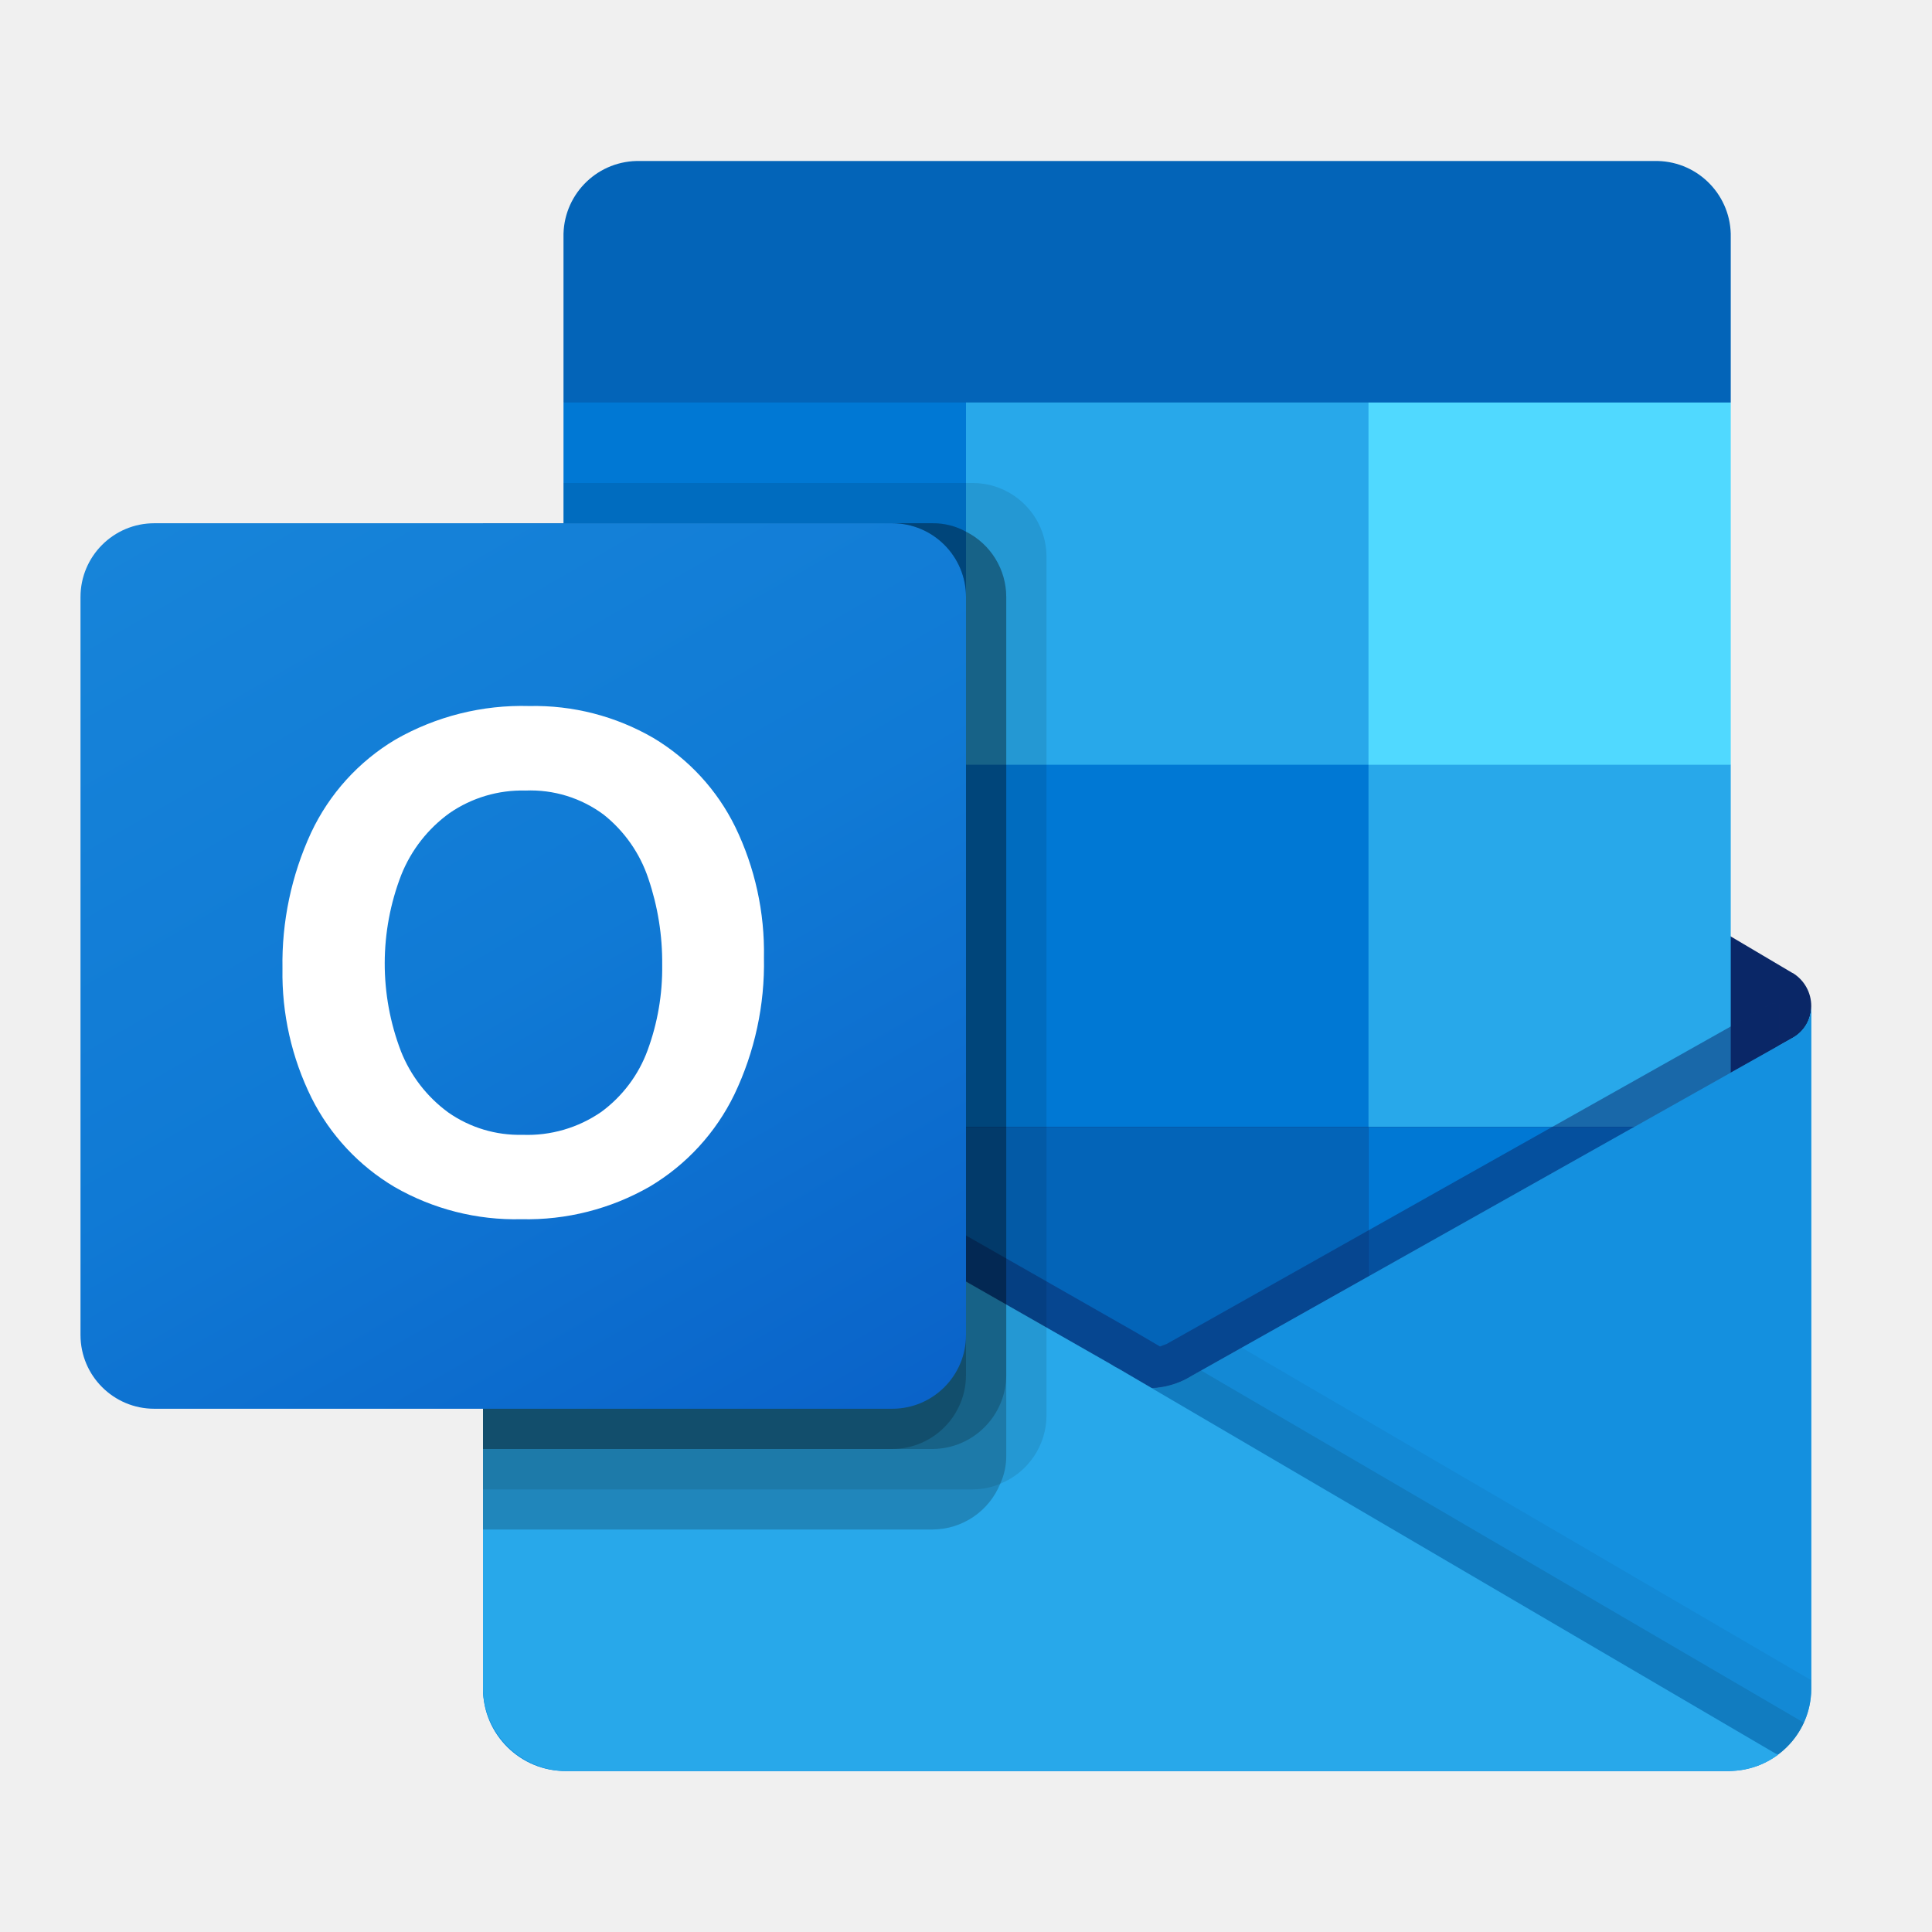
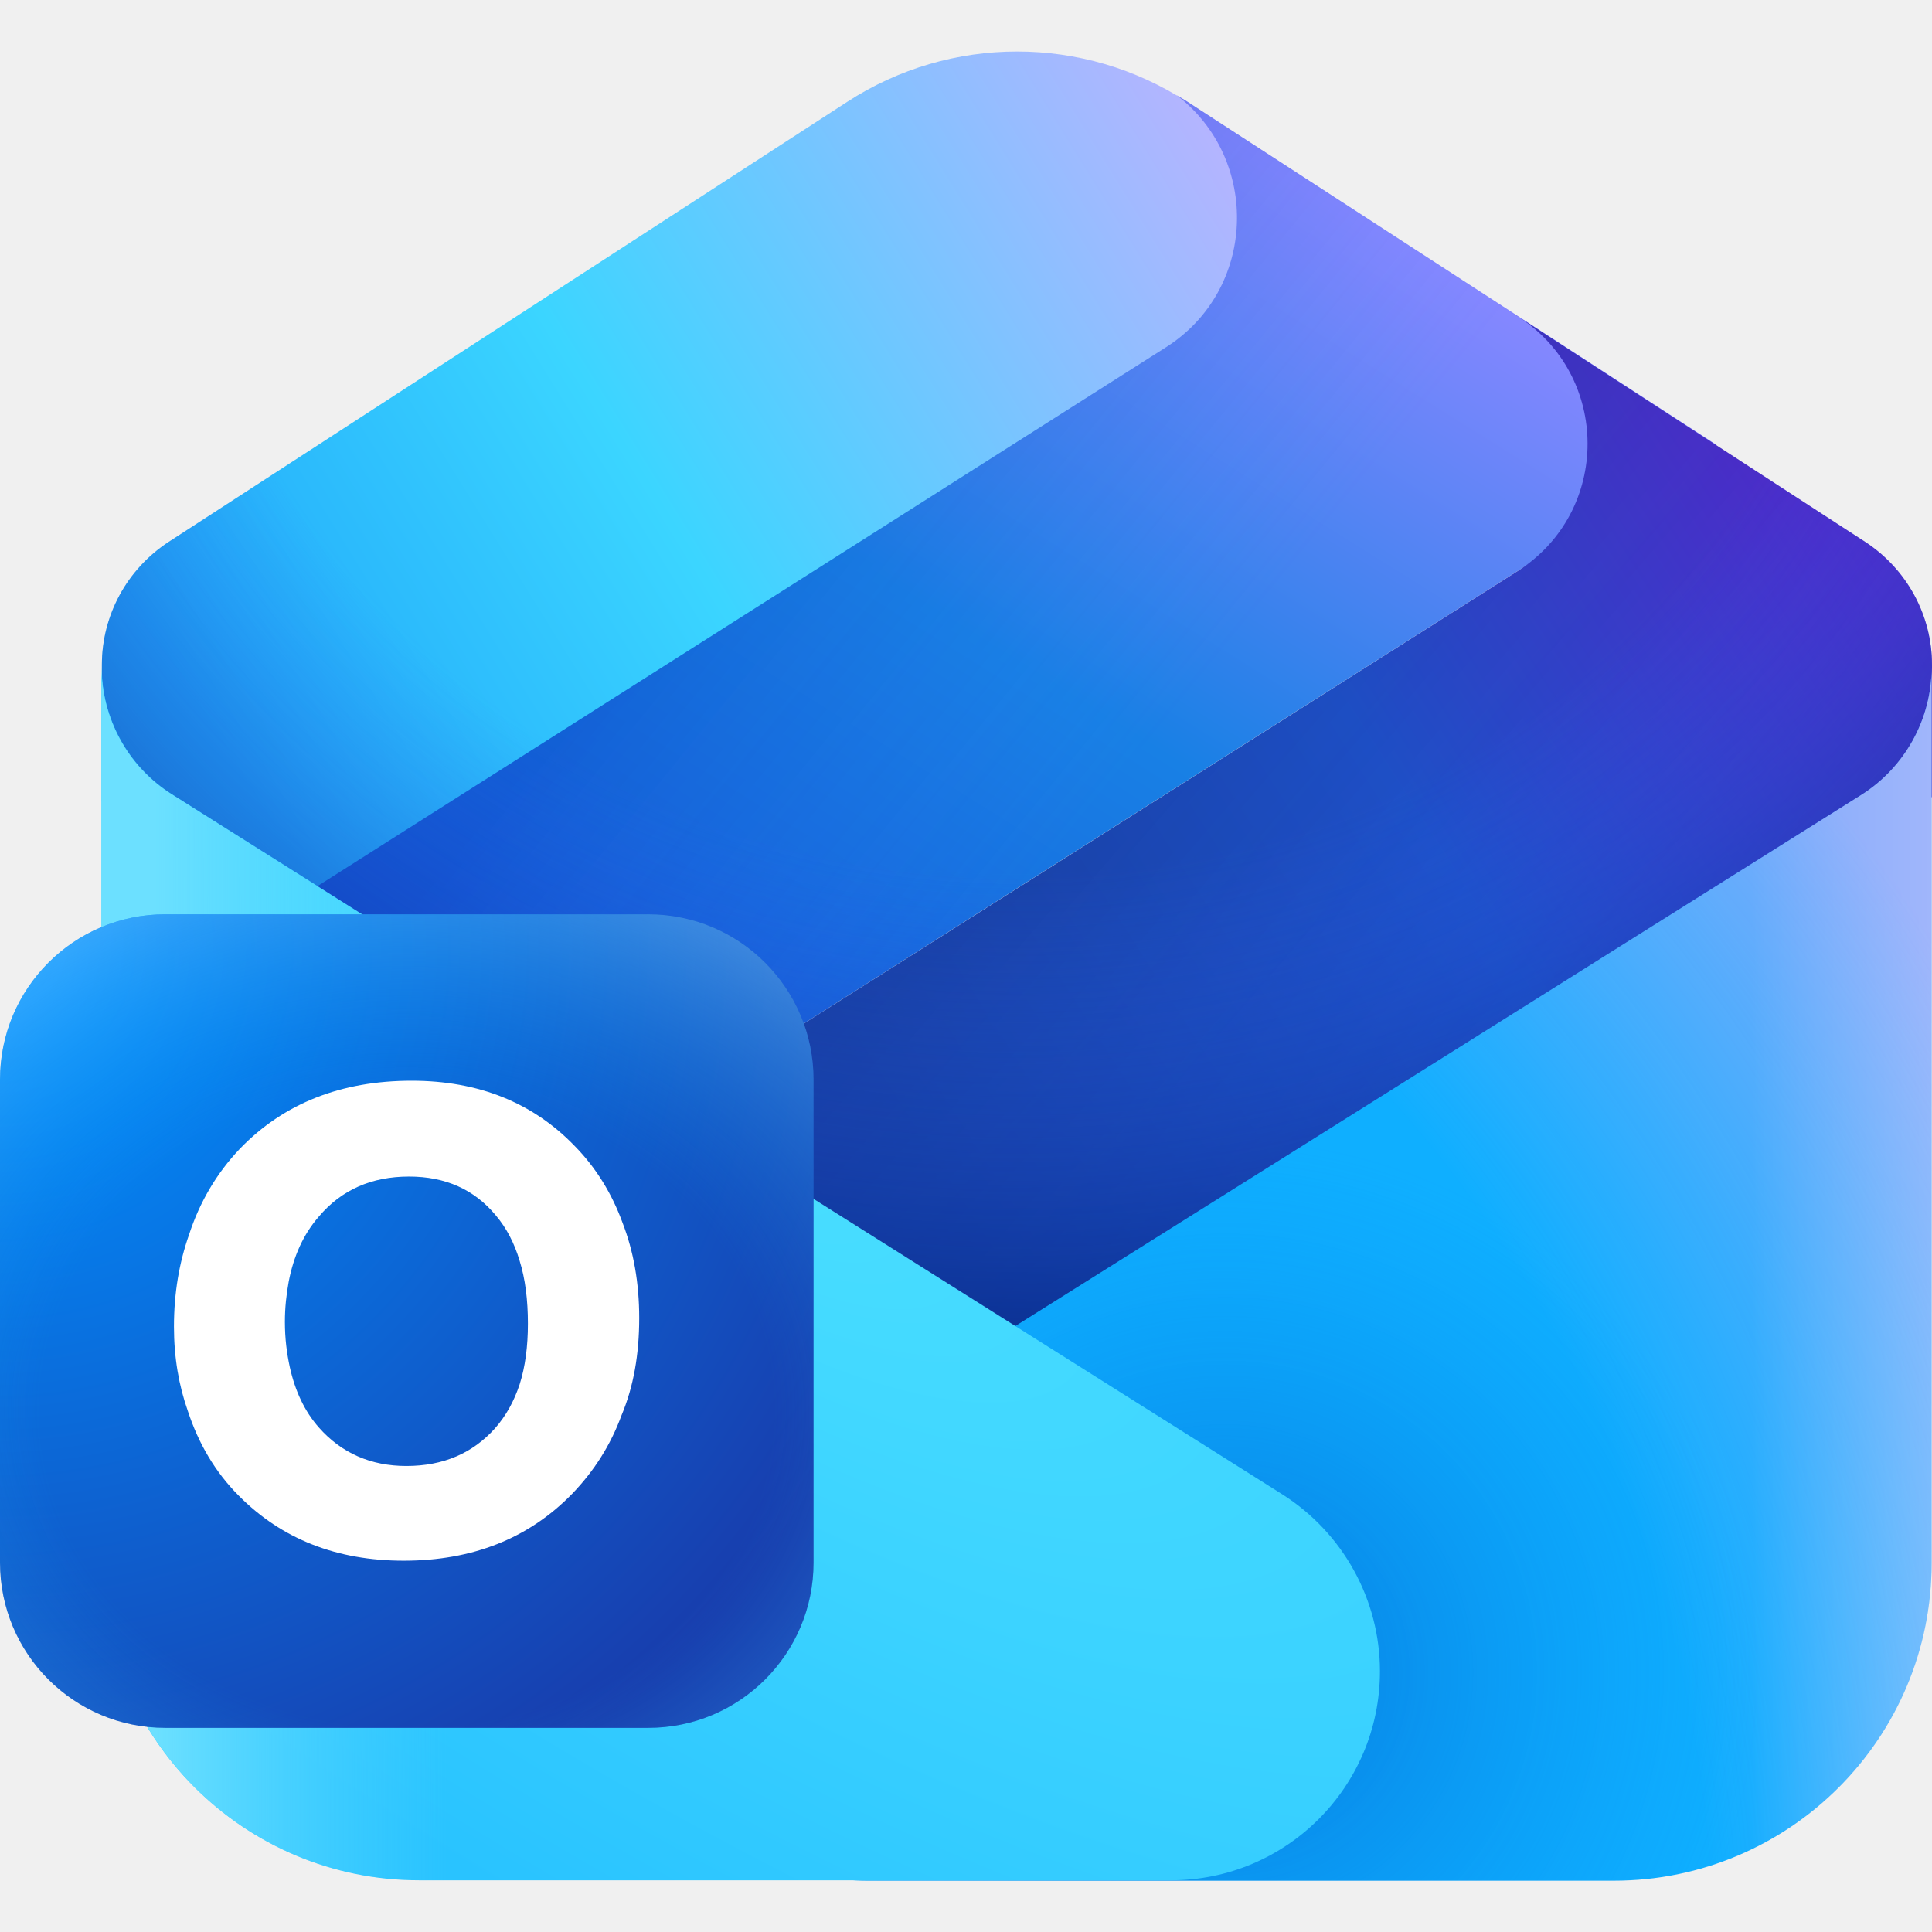
- <svg xmlns="http://www.w3.org/2000/svg" viewBox="0 0 48 48">
-   <defs>
-     <linearGradient id="a" x1="28.5" y1="25" x2="28.5" y2="44" gradientUnits="userSpaceOnUse">
-       <stop offset="0" stop-color="#35b8f1" />
-       <stop offset="1" stop-color="#28a8ea" />
-     </linearGradient>
-     <linearGradient id="b" x1="5.822" y1="11.568" x2="20.178" y2="36.432" gradientUnits="userSpaceOnUse">
-       <stop offset="0" stop-color="#1784d9" />
-       <stop offset=".5" stop-color="#107ad5" />
-       <stop offset="1" stop-color="#0a63c9" />
-     </linearGradient>
-   </defs>
-   <path d="M45 25a.96.96 0 0 0-.458-.825h-.005l-.018-.01-14.9-8.82a2.026 2.026 0 0 0-.2-.119 2 2 0 0 0-1.834 0 2.026 2.026 0 0 0-.2.119l-14.9 8.82-.018.01a.971.971 0 0 0 .023 1.663l14.9 8.82a2.241 2.241 0 0 0 .2.119 2 2 0 0 0 1.834 0 2.241 2.241 0 0 0 .2-.119l14.9-8.82A.959.959 0 0 0 45 25z" fill="#0a2767" />
-   <path fill="#0364b8" d="M14.222 19.111H24v8.963h-9.778zM43 10V5.9A1.858 1.858 0 0 0 41.187 4H15.813A1.858 1.858 0 0 0 14 5.9V10l15 4z" />
-   <path fill="#0078d4" d="M14 10h10v9H14z" />
-   <path fill="#28a8ea" d="M34 10H24v9l10 9h9v-9l-9-9z" />
-   <path fill="#0078d4" d="M24 19h10v9H24z" />
-   <path fill="#0364b8" d="M24 28h10v9H24z" />
-   <path fill="#14447d" d="M14.222 28.074H24v8.148h-9.778z" />
-   <path fill="#0078d4" d="M34 28h9v9h-9z" />
-   <path d="M44.542 25.783l-.019.01-14.9 8.38c-.065.04-.131.078-.2.112a2.077 2.077 0 0 1-.808.2l-.814-.476a2.033 2.033 0 0 1-.2-.115l-15.1-8.618h-.007L12 25v16.964A2.05 2.05 0 0 0 14.063 44h28.906c.017 0 .032-.008.05-.008a2.531 2.531 0 0 0 .7-.146A2.019 2.019 0 0 0 44 43.7c.067-.038.182-.121.182-.121A2.019 2.019 0 0 0 45 41.964V25a.9.9 0 0 1-.458.783z" fill="url(#a)" />
-   <path d="M44.2 24.933v1.04L28.62 36.7 12.49 25.283a.01.01 0 0 0-.01-.01l-1.48-.89v-.75l.61-.01 1.29.74.03.01.11.07s15.16 8.65 15.2 8.67l.58.34c.05-.02.1-.04.16-.06.03-.02 15.05-8.47 15.05-8.47z" fill="#0a2767" opacity=".5" />
-   <path fill="none" d="M0 0h48v48H0z" />
-   <path d="M44.542 25.783l-.019.011-14.9 8.38c-.065.04-.131.078-.2.112a2.089 2.089 0 0 1-1.834 0 2.264 2.264 0 0 1-.2-.112l-14.9-8.38-.018-.011A.9.9 0 0 1 12 25v16.964A2.049 2.049 0 0 0 14.062 44h28.876A2.049 2.049 0 0 0 45 41.964V25a.9.9 0 0 1-.458.783z" fill="#1490df" />
-   <path d="M29.84 34.05l-.223.125a2.183 2.183 0 0 1-.2.113 2.071 2.071 0 0 1-.786.208L34.3 41.2l9.889 2.383a2.038 2.038 0 0 0 .627-.783z" opacity=".1" />
-   <path d="M30.85 33.482l-1.233.693a2.183 2.183 0 0 1-.2.113 2.071 2.071 0 0 1-.786.208l2.656 7.323 12.905 1.761A2.022 2.022 0 0 0 45 41.964v-.219z" opacity=".05" />
-   <path d="M14.09 44h28.845a2.074 2.074 0 0 0 1.235-.4L27.8 34.011a2.033 2.033 0 0 1-.2-.115l-15.1-8.618h-.007L12 25v16.906A2.092 2.092 0 0 0 14.09 44z" fill="#28a8ea" />
-   <path d="M26 13.833v21.33a1.838 1.838 0 0 1-1.15 1.7 1.723 1.723 0 0 1-.68.14H12V13h2v-1h10.17A1.837 1.837 0 0 1 26 13.833z" opacity=".1" />
-   <path d="M25 14.833v21.33a1.629 1.629 0 0 1-.15.7A1.822 1.822 0 0 1 23.17 38H12V13h11.17a1.679 1.679 0 0 1 .83.21 1.818 1.818 0 0 1 1 1.623z" opacity=".2" />
-   <path d="M25 14.833v19.33A1.846 1.846 0 0 1 23.17 36H12V13h11.17a1.679 1.679 0 0 1 .83.21 1.818 1.818 0 0 1 1 1.623z" opacity=".2" />
-   <path d="M24 14.833v19.33A1.839 1.839 0 0 1 22.17 36H12V13h10.17A1.831 1.831 0 0 1 24 14.833z" opacity=".2" />
-   <rect x="2" y="13" width="22" height="22" rx="1.833" fill="url(#b)" />
-   <path d="M7.729 20.688a5.332 5.332 0 0 1 2.094-2.313 6.33 6.33 0 0 1 3.327-.834 5.892 5.892 0 0 1 3.079.791 5.284 5.284 0 0 1 2.037 2.21 7.133 7.133 0 0 1 .714 3.25 7.528 7.528 0 0 1-.735 3.4 5.41 5.41 0 0 1-2.1 2.287 6.126 6.126 0 0 1-3.194.812 6.02 6.02 0 0 1-3.147-.8 5.366 5.366 0 0 1-2.064-2.214 6.963 6.963 0 0 1-.722-3.211 7.733 7.733 0 0 1 .711-3.378zm2.232 5.43a3.461 3.461 0 0 0 1.178 1.522 3.077 3.077 0 0 0 1.84.554 3.223 3.223 0 0 0 1.964-.572 3.315 3.315 0 0 0 1.144-1.522 5.908 5.908 0 0 0 .365-2.123 6.463 6.463 0 0 0-.344-2.15A3.4 3.4 0 0 0 15 20.241a3.043 3.043 0 0 0-1.947-.6 3.175 3.175 0 0 0-1.883.559 3.49 3.49 0 0 0-1.2 1.535 6.1 6.1 0 0 0-.008 4.385z" fill="#fff" />
-   <path fill="#50d9ff" d="M34 10h9v9h-9z" />
+ <svg xmlns="http://www.w3.org/2000/svg" viewBox="0 0 512 512">
+   <linearGradient id="SVG9aRXOcJa" x1="55.198" x2="337.38" y1="321.349" y2="496.372" gradientTransform="matrix(1 0 0 -1 0 514)" gradientUnits="userSpaceOnUse">
+     <stop offset="0" stop-color="#20a7fa" />
+     <stop offset=".4" stop-color="#3bd5ff" />
+     <stop offset="1" stop-color="#c4b0ff" />
+   </linearGradient>
+   <path fill="url(#SVG9aRXOcJa)" d="M362.9 58.3L53.6 254.4l-26.6-42v-36.2c0-13.2 6.7-25.4 17.7-32.6L224.5 27c27.4-17.8 62.7-17.8 90.1 0z" />
+   <linearGradient id="SVGcxFsd1bN" x1="184.57" x2="341.66" y1="216.339" y2="467.877" gradientTransform="matrix(1 0 0 -1 0 514)" gradientUnits="userSpaceOnUse">
+     <stop offset="0" stop-color="#165ad9" />
+     <stop offset=".501" stop-color="#1880e5" />
+     <stop offset="1" stop-color="#8587ff" />
+   </linearGradient>
+   <path fill="url(#SVGcxFsd1bN)" d="M311.8 25.2c.9.6 1.9 1.1 2.8 1.7l140.3 91l-348 220.6l-53.4-84.2L308.9 92.1c24.2-15.3 25.2-49.9 2.9-66.9" />
+   <linearGradient id="SVGrSTTqqWr" x1="321.405" x2="146.968" y1="252.749" y2="394.882" gradientTransform="matrix(1 0 0 -1 0 514)" gradientUnits="userSpaceOnUse">
+     <stop offset=".237" stop-color="#448aff" stop-opacity="0" />
+     <stop offset=".792" stop-color="#0032b1" />
+   </linearGradient>
+   <path fill="url(#SVGrSTTqqWr)" fill-opacity=".2" d="M311.8 25.2c.9.6 1.9 1.1 2.8 1.7l140.3 91l-348 220.6l-53.4-84.2L308.9 92.1c24.2-15.3 25.2-49.9 2.9-66.9" />
+   <linearGradient id="SVGBRtLGeOI" x1="231.401" x2="507.028" y1="223.028" y2="399.429" gradientTransform="matrix(1 0 0 -1 0 514)" gradientUnits="userSpaceOnUse">
+     <stop offset="0" stop-color="#1a43a6" />
+     <stop offset=".492" stop-color="#2052cb" />
+     <stop offset="1" stop-color="#5f20cb" />
+   </linearGradient>
+   <path fill="url(#SVGBRtLGeOI)" d="M245.8 380.6L107 338.5l295.1-187.1c24.9-15.8 24.8-52-.1-67.7l-1.3-.8l3.8 2.4l89.8 58.3c11 7.2 17.7 19.4 17.7 32.6v35z" />
+   <linearGradient id="SVGlCD7BbVS" x1="377.318" x2="209.831" y1="206.836" y2="351.767" gradientTransform="matrix(1 0 0 -1 0 514)" gradientUnits="userSpaceOnUse">
+     <stop offset="0" stop-color="#0045b9" stop-opacity="0" />
+     <stop offset=".67" stop-color="#0d1f69" />
+   </linearGradient>
+   <path fill="url(#SVGlCD7BbVS)" fill-opacity=".2" d="M245.8 380.6L107 338.5l295.1-187.1c24.9-15.8 24.8-52-.1-67.7l-1.3-.8l3.8 2.4l89.8 58.3c11 7.2 17.7 19.4 17.7 32.6v35z" />
+   <radialGradient id="SVGRRdJHeUb" cx="-714.127" cy="764.547" r="13.473" gradientTransform="matrix(0 -27.0027 -29.2262 0 22614.298 -19259.082)" gradientUnits="userSpaceOnUse">
+     <stop offset=".568" stop-color="#275ff0" stop-opacity="0" />
+     <stop offset=".992" stop-color="#002177" />
+   </radialGradient>
+   <path fill="url(#SVGRRdJHeUb)" d="M314.6 27c-27.4-17.8-62.7-17.8-90.1 0L44.7 143.6C33.7 150.8 27 163 27 176.2v1.8c.4 13.2 7.4 25.4 18.6 32.5l223.6 140.9l224.1-140.7c11.6-7.3 18.7-20.1 18.7-33.8v34.3v-35c0-13.2-6.7-25.4-17.7-32.6z" />
+   <linearGradient id="SVGcTtVsdhL" x1="511.976" x2="267.477" y1="176.383" y2="176.383" gradientTransform="matrix(1 0 0 -1 0 514)" gradientUnits="userSpaceOnUse">
+     <stop offset="0" stop-color="#4dc4ff" />
+     <stop offset=".196" stop-color="#0fafff" />
+   </linearGradient>
+   <path fill="url(#SVGcTtVsdhL)" d="M229.7 498.4h198c46.5 0 84.2-37.7 84.2-84.2V176.9c0 13.7-7.1 26.5-18.7 33.8L198.7 395.6c-15.9 10-25.5 27.4-25.5 46.2c0 31.3 25.3 56.6 56.5 56.6" />
+   <radialGradient id="SVGHAakUd4j" cx="-683.984" cy="693.864" r="13.474" gradientTransform="rotate(-45 6432.18 -13739.32)scale(11.572 -11.572)" gradientUnits="userSpaceOnUse">
+     <stop offset=".26" stop-color="#0060d1" />
+     <stop offset=".908" stop-color="#0383f1" stop-opacity="0" />
+   </radialGradient>
+   <path fill="url(#SVGHAakUd4j)" fill-opacity=".4" d="M229.7 498.4h198c46.5 0 84.2-37.7 84.2-84.2V176.9c0 13.7-7.1 26.5-18.7 33.8L198.7 395.6c-15.9 10-25.5 27.4-25.5 46.2c0 31.3 25.3 56.6 56.5 56.6" />
+   <radialGradient id="SVGELogUbXY" cx="-707.021" cy="765.926" r="13.474" gradientTransform="rotate(-52.658 14211.265 -41475.1)scale(39.2814 -35.5204)" gradientUnits="userSpaceOnUse">
+     <stop offset=".732" stop-color="#f4a7f7" stop-opacity="0" />
+     <stop offset="1" stop-color="#f4a7f7" />
+   </radialGradient>
+   <path fill="url(#SVGELogUbXY)" fill-opacity=".5" d="M229.7 498.4h198c46.5 0 84.2-37.7 84.2-84.2V176.9c0 13.7-7.1 26.5-18.7 33.8L198.7 395.6c-15.9 10-25.5 27.4-25.5 46.2c0 31.3 25.3 56.6 56.5 56.6" />
+   <radialGradient id="SVGPole5jOv" cx="-703.829" cy="816.391" r="13.474" gradientTransform="rotate(123.339 -19114.06 -17818.282)scale(20.7258 -53.7859)" gradientUnits="userSpaceOnUse">
+     <stop offset="0" stop-color="#49deff" />
+     <stop offset=".724" stop-color="#29c3ff" />
+   </radialGradient>
+   <path fill="url(#SVGPole5jOv)" d="M310.3 498.3H111.1c-46.5 0-84.2-37.7-84.2-84.2V176.7c0 13.7 7 26.5 18.6 33.8L339.8 396c16.1 10.2 25.9 27.9 25.9 46.9c0 30.6-24.8 55.4-55.4 55.4" />
+   <linearGradient id="SVG3NxhkdRD" x1="-7.361" x2="228.046" y1="176.349" y2="176.518" gradientTransform="matrix(1 0 0 -1 0 514)" gradientUnits="userSpaceOnUse">
+     <stop offset=".206" stop-color="#6ce0ff" />
+     <stop offset=".535" stop-color="#50d5ff" stop-opacity="0" />
+   </linearGradient>
+   <path fill="url(#SVG3NxhkdRD)" d="M310.3 498.3H111.1c-46.5 0-84.2-37.7-84.2-84.2V176.7c0 13.7 7 26.5 18.6 33.8L339.8 396c16.1 10.2 25.9 27.9 25.9 46.9c0 30.6-24.8 55.4-55.4 55.4" />
+   <radialGradient id="SVGRd3bibZO" cx="-662.67" cy="804.68" r="13.474" gradientTransform="rotate(46.924 -26791.81 7728.943)scale(21.0618 -21.0618)" gradientUnits="userSpaceOnUse">
+     <stop offset=".039" stop-color="#0091ff" />
+     <stop offset=".919" stop-color="#183dad" />
+   </radialGradient>
+   <path fill="url(#SVGRd3bibZO)" d="M43.8 242.3h128c24.2 0 43.8 19.6 43.8 43.8v128c0 24.2-19.6 43.8-43.8 43.8h-128C19.6 457.9 0 438.3 0 414.1v-128c0-24.2 19.6-43.8 43.8-43.8" />
+   <radialGradient id="SVGg4T7wrSs" cx="-647.298" cy="858.832" r="13.474" gradientTransform="matrix(0 11.2 12.9188 0 -10987.284 7623.344)" gradientUnits="userSpaceOnUse">
+     <stop offset=".558" stop-color="#0fa5f7" stop-opacity="0" />
+     <stop offset="1" stop-color="#74c6ff" />
+   </radialGradient>
+   <path fill="url(#SVGg4T7wrSs)" fill-opacity=".5" d="M43.8 242.3h128c24.2 0 43.8 19.6 43.8 43.8v128c0 24.2-19.6 43.8-43.8 43.8h-128C19.6 457.9 0 438.3 0 414.1v-128c0-24.2 19.6-43.8 43.8-43.8" />
+   <path fill="#fff" d="M169.4 349.3c0-9.3-1.5-17.7-4.4-25.2c-2.8-7.7-7-14.6-12.7-20.4c-11.1-11.5-25.5-17.3-43.2-17.3c-18.7 0-33.9 6-45.5 18c-6.2 6.5-10.7 14.2-13.5 22.8c-2.6 7.4-4 15.4-4 24.4c0 8.2 1.3 15.6 3.7 22.4c2.8 8.5 7.2 16.1 13.5 22.4c11.4 11.5 26 17.2 43.7 17.2c18.2 0 33.1-5.9 44.6-17.7c5.8-6 10.2-12.9 13.1-20.8c3.2-7.6 4.7-16.2 4.7-25.8m-29.5 1.5c0 6-.7 11.4-2.2 16.1c-1.5 4.5-3.6 8.3-6.5 11.6c-5.9 6.6-13.7 10-23.5 10c-9.4 0-17.2-3.4-23.2-10.2c-3.8-4.3-6.3-9.7-7.7-16c-.8-3.7-1.3-7.6-1.3-12c0-3.8.4-7.3 1-10.6c1.3-6.8 3.9-12.6 8-17.3c6-7.1 14-10.6 23.9-10.6c9.6 0 17.3 3.4 23 10.3q4.2 4.95 6.3 12c1.5 4.8 2.2 10.4 2.2 16.7" />
</svg>
